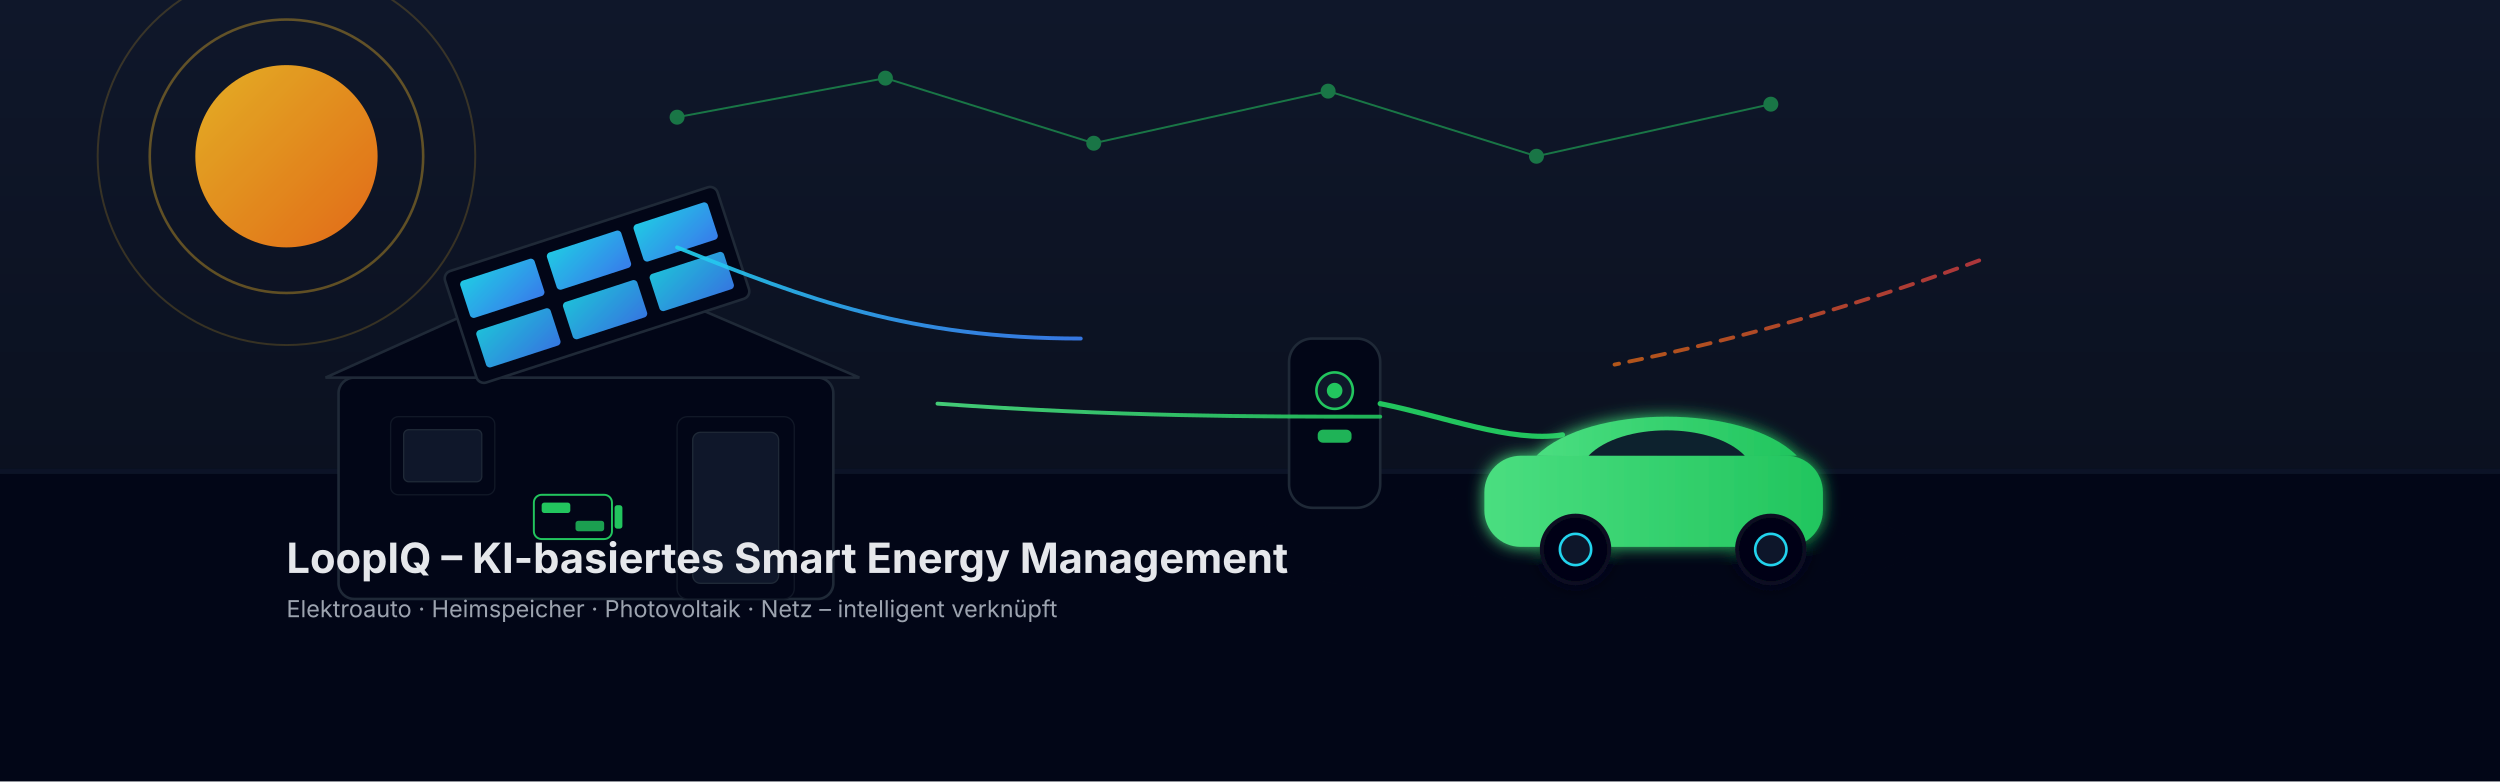
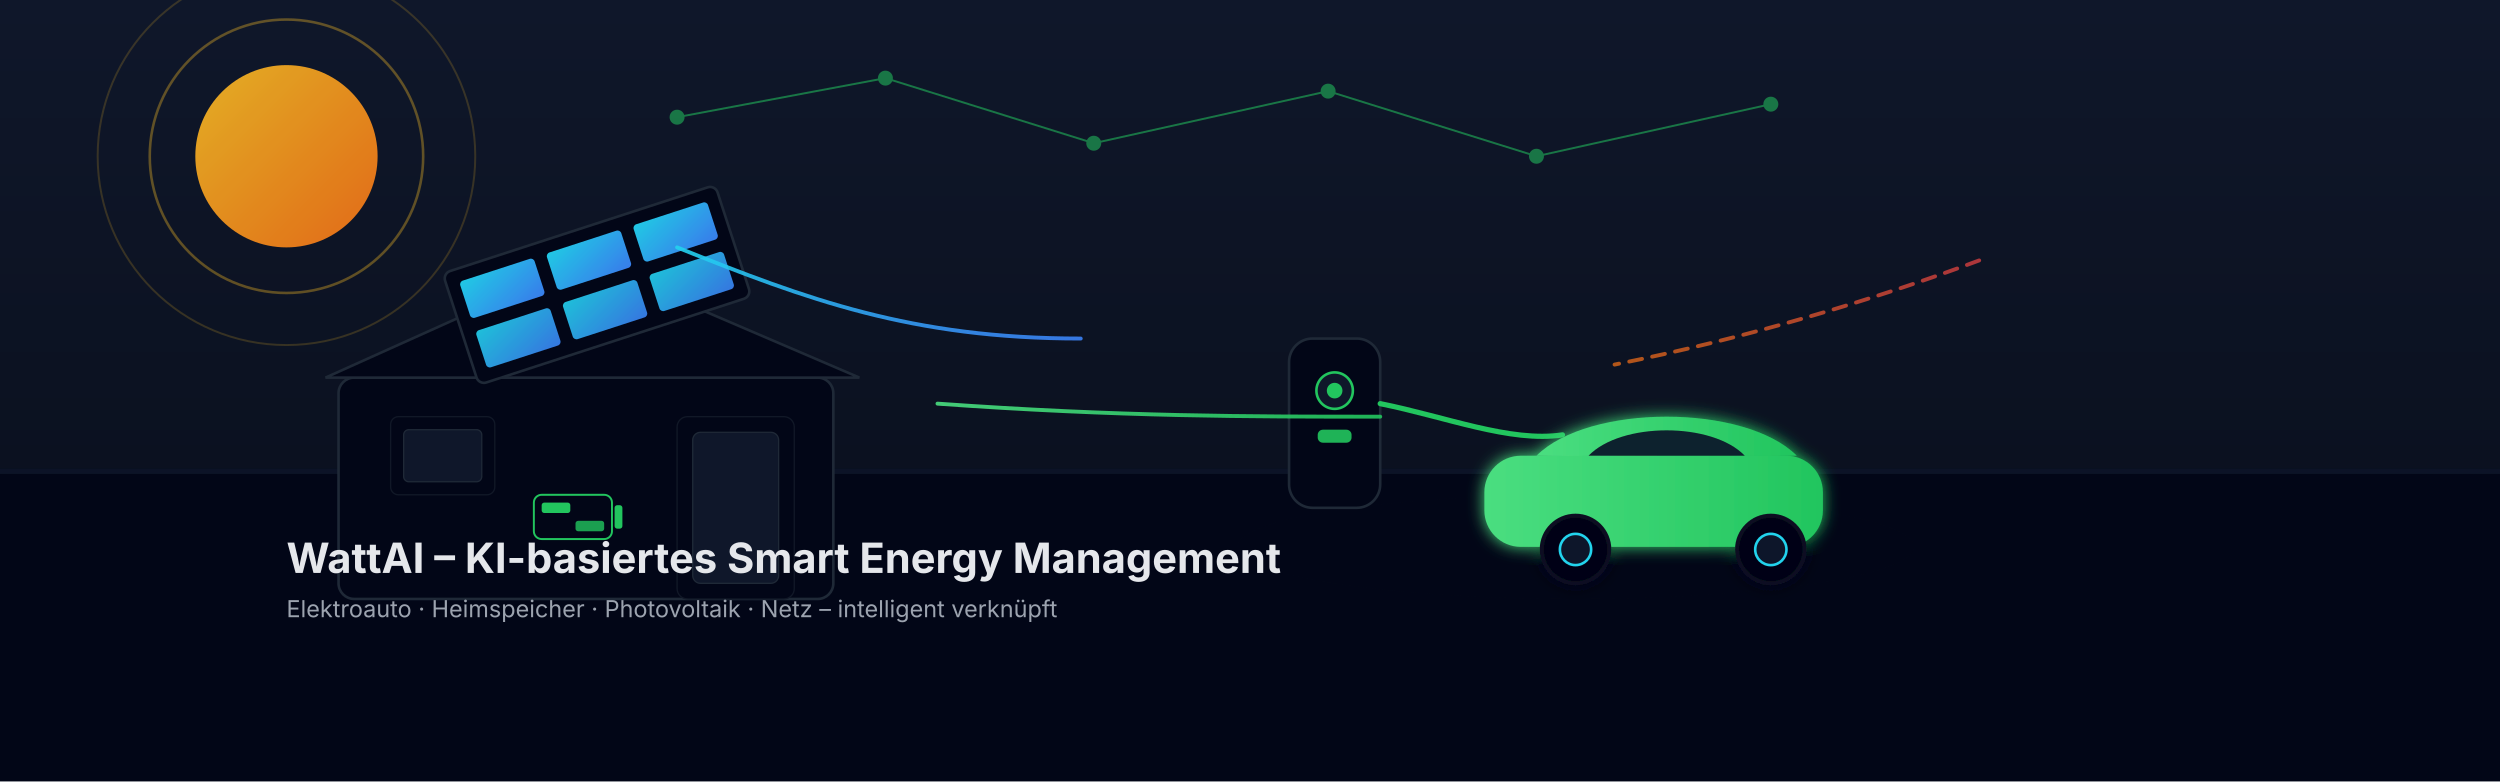
<svg xmlns="http://www.w3.org/2000/svg" width="1920" height="600" viewBox="0 0 1920 600" role="img" aria-labelledby="title desc">
  <defs>
    <linearGradient id="sky" x1="0" y1="0" x2="0" y2="1">
      <stop offset="0%" stop-color="#0f172a" />
      <stop offset="60%" stop-color="#0b1120" />
      <stop offset="100%" stop-color="#020617" />
    </linearGradient>
    <linearGradient id="sun" x1="0" y1="0" x2="1" y2="1">
      <stop offset="0%" stop-color="#fbbf24" />
      <stop offset="100%" stop-color="#f97316" />
    </linearGradient>
    <linearGradient id="pv" x1="0" y1="0" x2="1" y2="1">
      <stop offset="0%" stop-color="#22d3ee" />
      <stop offset="100%" stop-color="#3b82f6" />
    </linearGradient>
    <linearGradient id="ev" x1="0" y1="0" x2="1" y2="0">
      <stop offset="0%" stop-color="#4ade80" />
      <stop offset="100%" stop-color="#22c55e" />
    </linearGradient>
    <linearGradient id="grid" x1="0" y1="0" x2="1" y2="0">
      <stop offset="0%" stop-color="#f97316" />
      <stop offset="100%" stop-color="#ef4444" />
    </linearGradient>
    <filter id="glow" x="-50%" y="-50%" width="200%" height="200%">
      <feGaussianBlur stdDeviation="6" result="coloredBlur" />
      <feMerge>
        <feMergeNode in="coloredBlur" />
        <feMergeNode in="SourceGraphic" />
      </feMerge>
    </filter>
  </defs>
  <rect x="0" y="0" width="1920" height="600" fill="url(#sky)" />
  <circle cx="220" cy="120" r="70" fill="url(#sun)" opacity="0.9" />
  <circle cx="220" cy="120" r="105" fill="none" stroke="#fbbf24" stroke-width="2" opacity="0.35" />
  <circle cx="220" cy="120" r="145" fill="none" stroke="#fbbf24" stroke-width="1.5" opacity="0.18" />
  <g stroke="#22c55e" stroke-width="1.5" opacity="0.55">
    <circle cx="520" cy="90" r="5" fill="#22c55e" />
    <circle cx="680" cy="60" r="5" fill="#22c55e" />
    <circle cx="840" cy="110" r="5" fill="#22c55e" />
    <circle cx="1020" cy="70" r="5" fill="#22c55e" />
    <circle cx="1180" cy="120" r="5" fill="#22c55e" />
    <circle cx="1360" cy="80" r="5" fill="#22c55e" />
    <polyline fill="none" points="520,90 680,60 840,110 1020,70 1180,120 1360,80" />
  </g>
  <rect x="0" y="360" width="1920" height="240" fill="#020617" />
  <rect x="0" y="360" width="1920" height="4" fill="#0f172a" opacity="0.8" />
  <g transform="translate(260,210)">
    <rect x="0" y="80" width="380" height="170" rx="12" ry="12" fill="#020617" stroke="#1f2937" stroke-width="2" />
    <polygon points="-10,80 190,-10 400,80" fill="#020617" stroke="#1f2937" stroke-width="2" />
    <g transform="translate(80,0) rotate(-18)">
      <rect x="0" y="0" width="220" height="90" rx="6" fill="#020617" stroke="#1f2937" stroke-width="2" />
      <rect x="10" y="10" width="60" height="30" rx="3" fill="url(#pv)" opacity="0.95" />
      <rect x="80" y="10" width="60" height="30" rx="3" fill="url(#pv)" opacity="0.95" />
      <rect x="150" y="10" width="60" height="30" rx="3" fill="url(#pv)" opacity="0.95" />
      <rect x="10" y="50" width="60" height="30" rx="3" fill="url(#pv)" opacity="0.9" />
      <rect x="80" y="50" width="60" height="30" rx="3" fill="url(#pv)" opacity="0.9" />
      <rect x="150" y="50" width="60" height="30" rx="3" fill="url(#pv)" opacity="0.9" />
    </g>
    <rect x="40" y="110" width="80" height="60" rx="6" fill="#020617" stroke="#111827" />
    <rect x="50" y="120" width="60" height="40" rx="4" fill="#0f172a" stroke="#1f2937" />
    <rect x="260" y="110" width="90" height="140" rx="8" fill="#020617" stroke="#111827" />
    <rect x="272" y="122" width="66" height="116" rx="6" fill="#0f172a" stroke="#1f2937" />
    <g transform="translate(150,170)">
      <rect x="0" y="0" width="60" height="34" rx="6" fill="#020617" stroke="#22c55e" stroke-width="1.5" />
      <rect x="62" y="8" width="6" height="18" rx="2" fill="#22c55e" />
      <rect x="6" y="6" width="22" height="8" rx="2" fill="#22c55e" />
      <rect x="32" y="20" width="22" height="8" rx="2" fill="#22c55e" opacity="0.8" />
    </g>
  </g>
  <g transform="translate(950,300)">
    <ellipse cx="260" cy="120" rx="260" ry="40" fill="#020617" opacity="0.9" />
    <g transform="translate(40,0)">
      <rect x="0" y="-40" width="70" height="130" rx="18" fill="#020617" stroke="#1f2937" stroke-width="2" />
      <circle cx="35" cy="0" r="14" fill="#0f172a" stroke="#22c55e" stroke-width="2" />
      <circle cx="35" cy="0" r="6" fill="#22c55e" />
      <rect x="22" y="30" width="26" height="10" rx="4" fill="#22c55e" opacity="0.9" />
      <path d="M70,10 C120,20 170,40 210,34" fill="none" stroke="#22c55e" stroke-width="4" stroke-linecap="round" />
    </g>
    <g filter="url(#glow)" transform="translate(150,10)">
      <rect x="40" y="40" width="260" height="70" rx="28" fill="url(#ev)" />
      <path d="M80,40 C120,0 240,0 280,40" fill="url(#ev)" />
      <path d="M120,40 C145,14 215,14 240,40 L240,40 L120,40 Z" fill="#0f172a" opacity="0.95" />
      <g fill="#020617" stroke="#0b1120" stroke-width="3">
        <circle cx="110" cy="112" r="26" />
        <circle cx="260" cy="112" r="26" />
      </g>
      <g fill="#0f172a" stroke="#22d3ee" stroke-width="2">
        <circle cx="110" cy="112" r="12" />
        <circle cx="260" cy="112" r="12" />
      </g>
    </g>
  </g>
  <g stroke-width="3" fill="none">
    <path d="M520,190 C620,230 700,260 830,260" stroke="url(#pv)" stroke-linecap="round" opacity="0.9" />
    <path d="M720,310 C860,320 960,320 1060,320" stroke="url(#ev)" stroke-linecap="round" opacity="0.9" />
    <path d="M1520,200 C1440,230 1340,260 1240,280" stroke="url(#grid)" stroke-dasharray="10 8" stroke-linecap="round" opacity="0.7" />
  </g>
  <g transform="translate(220,440)" fill="#e5e7eb">
    <text x="0" y="0" font-size="32" font-family="system-ui, -apple-system, BlinkMacSystemFont, 'Segoe UI', sans-serif" font-weight="700">
- 	  LoopIQ – KI-basiertes Smart Energy Management
+     WattAI – KI-basiertes Smart Energy Management
    </text>
    <text x="0" y="34" font-size="18" font-family="system-ui, -apple-system, BlinkMacSystemFont, 'Segoe UI', sans-serif" fill="#9ca3af">
      Elektroauto · Heimspeicher · Photovoltaik · Netz – intelligent verknüpft
    </text>
  </g>
</svg>
